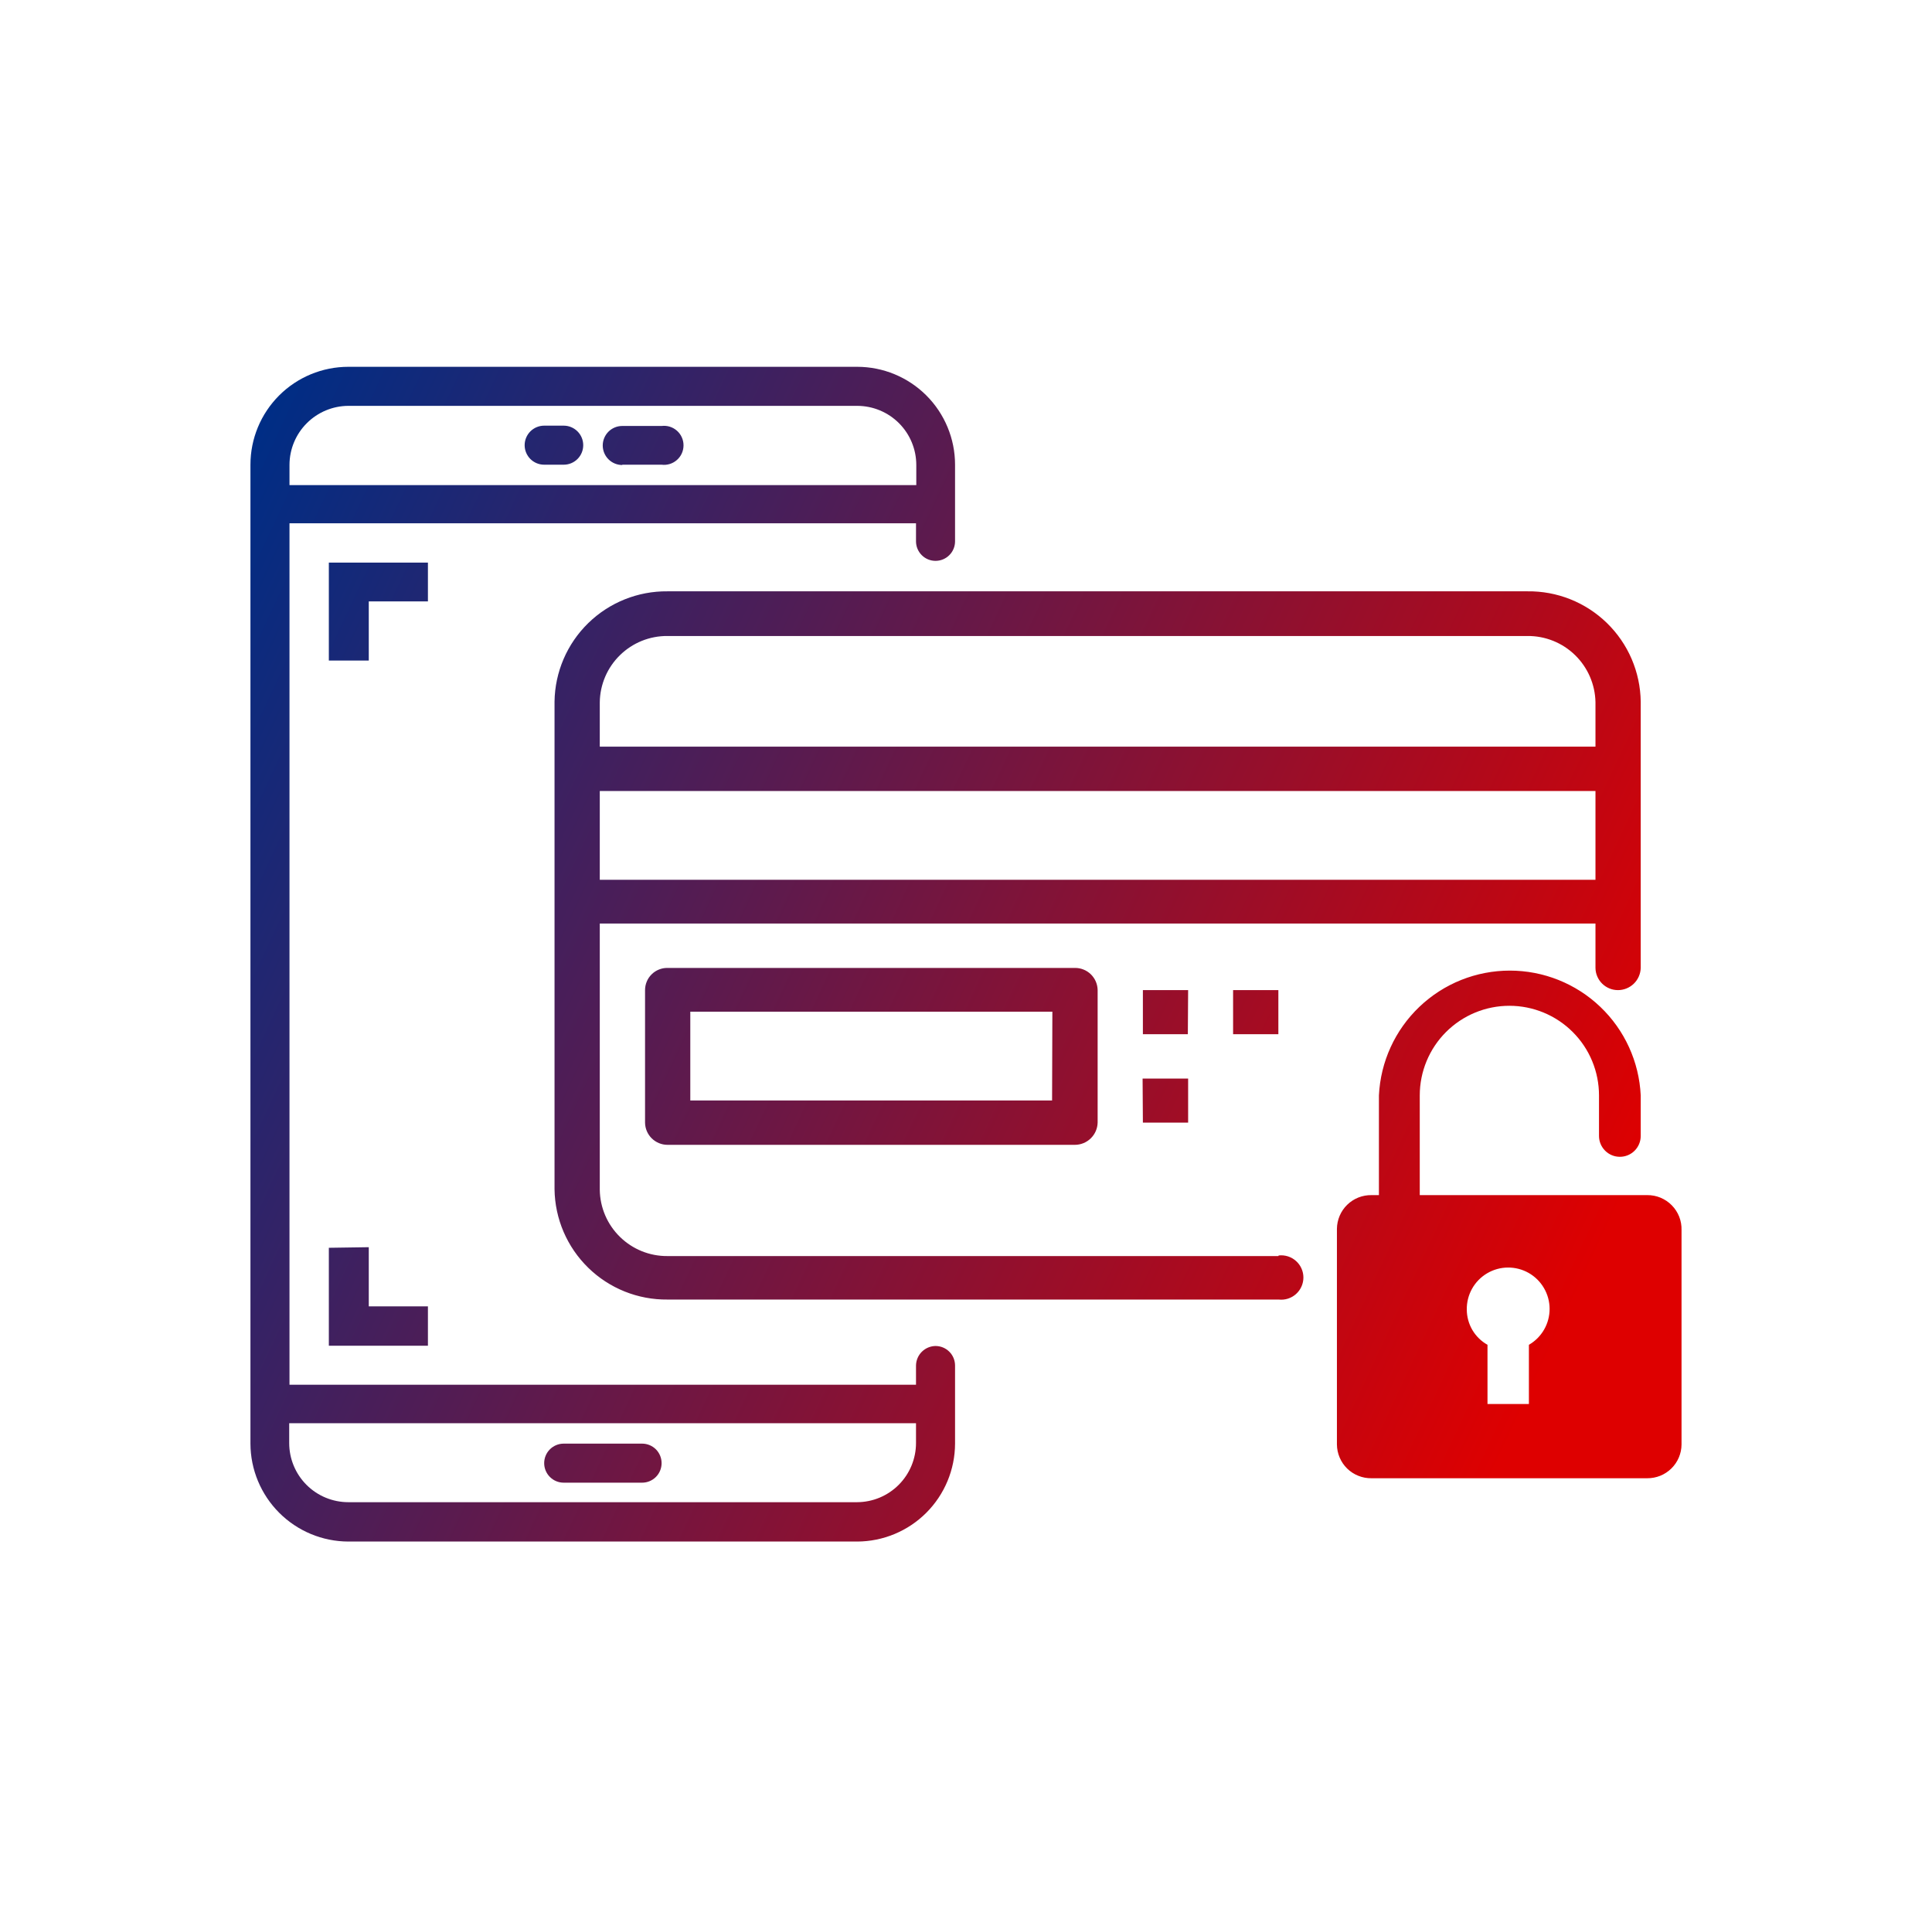
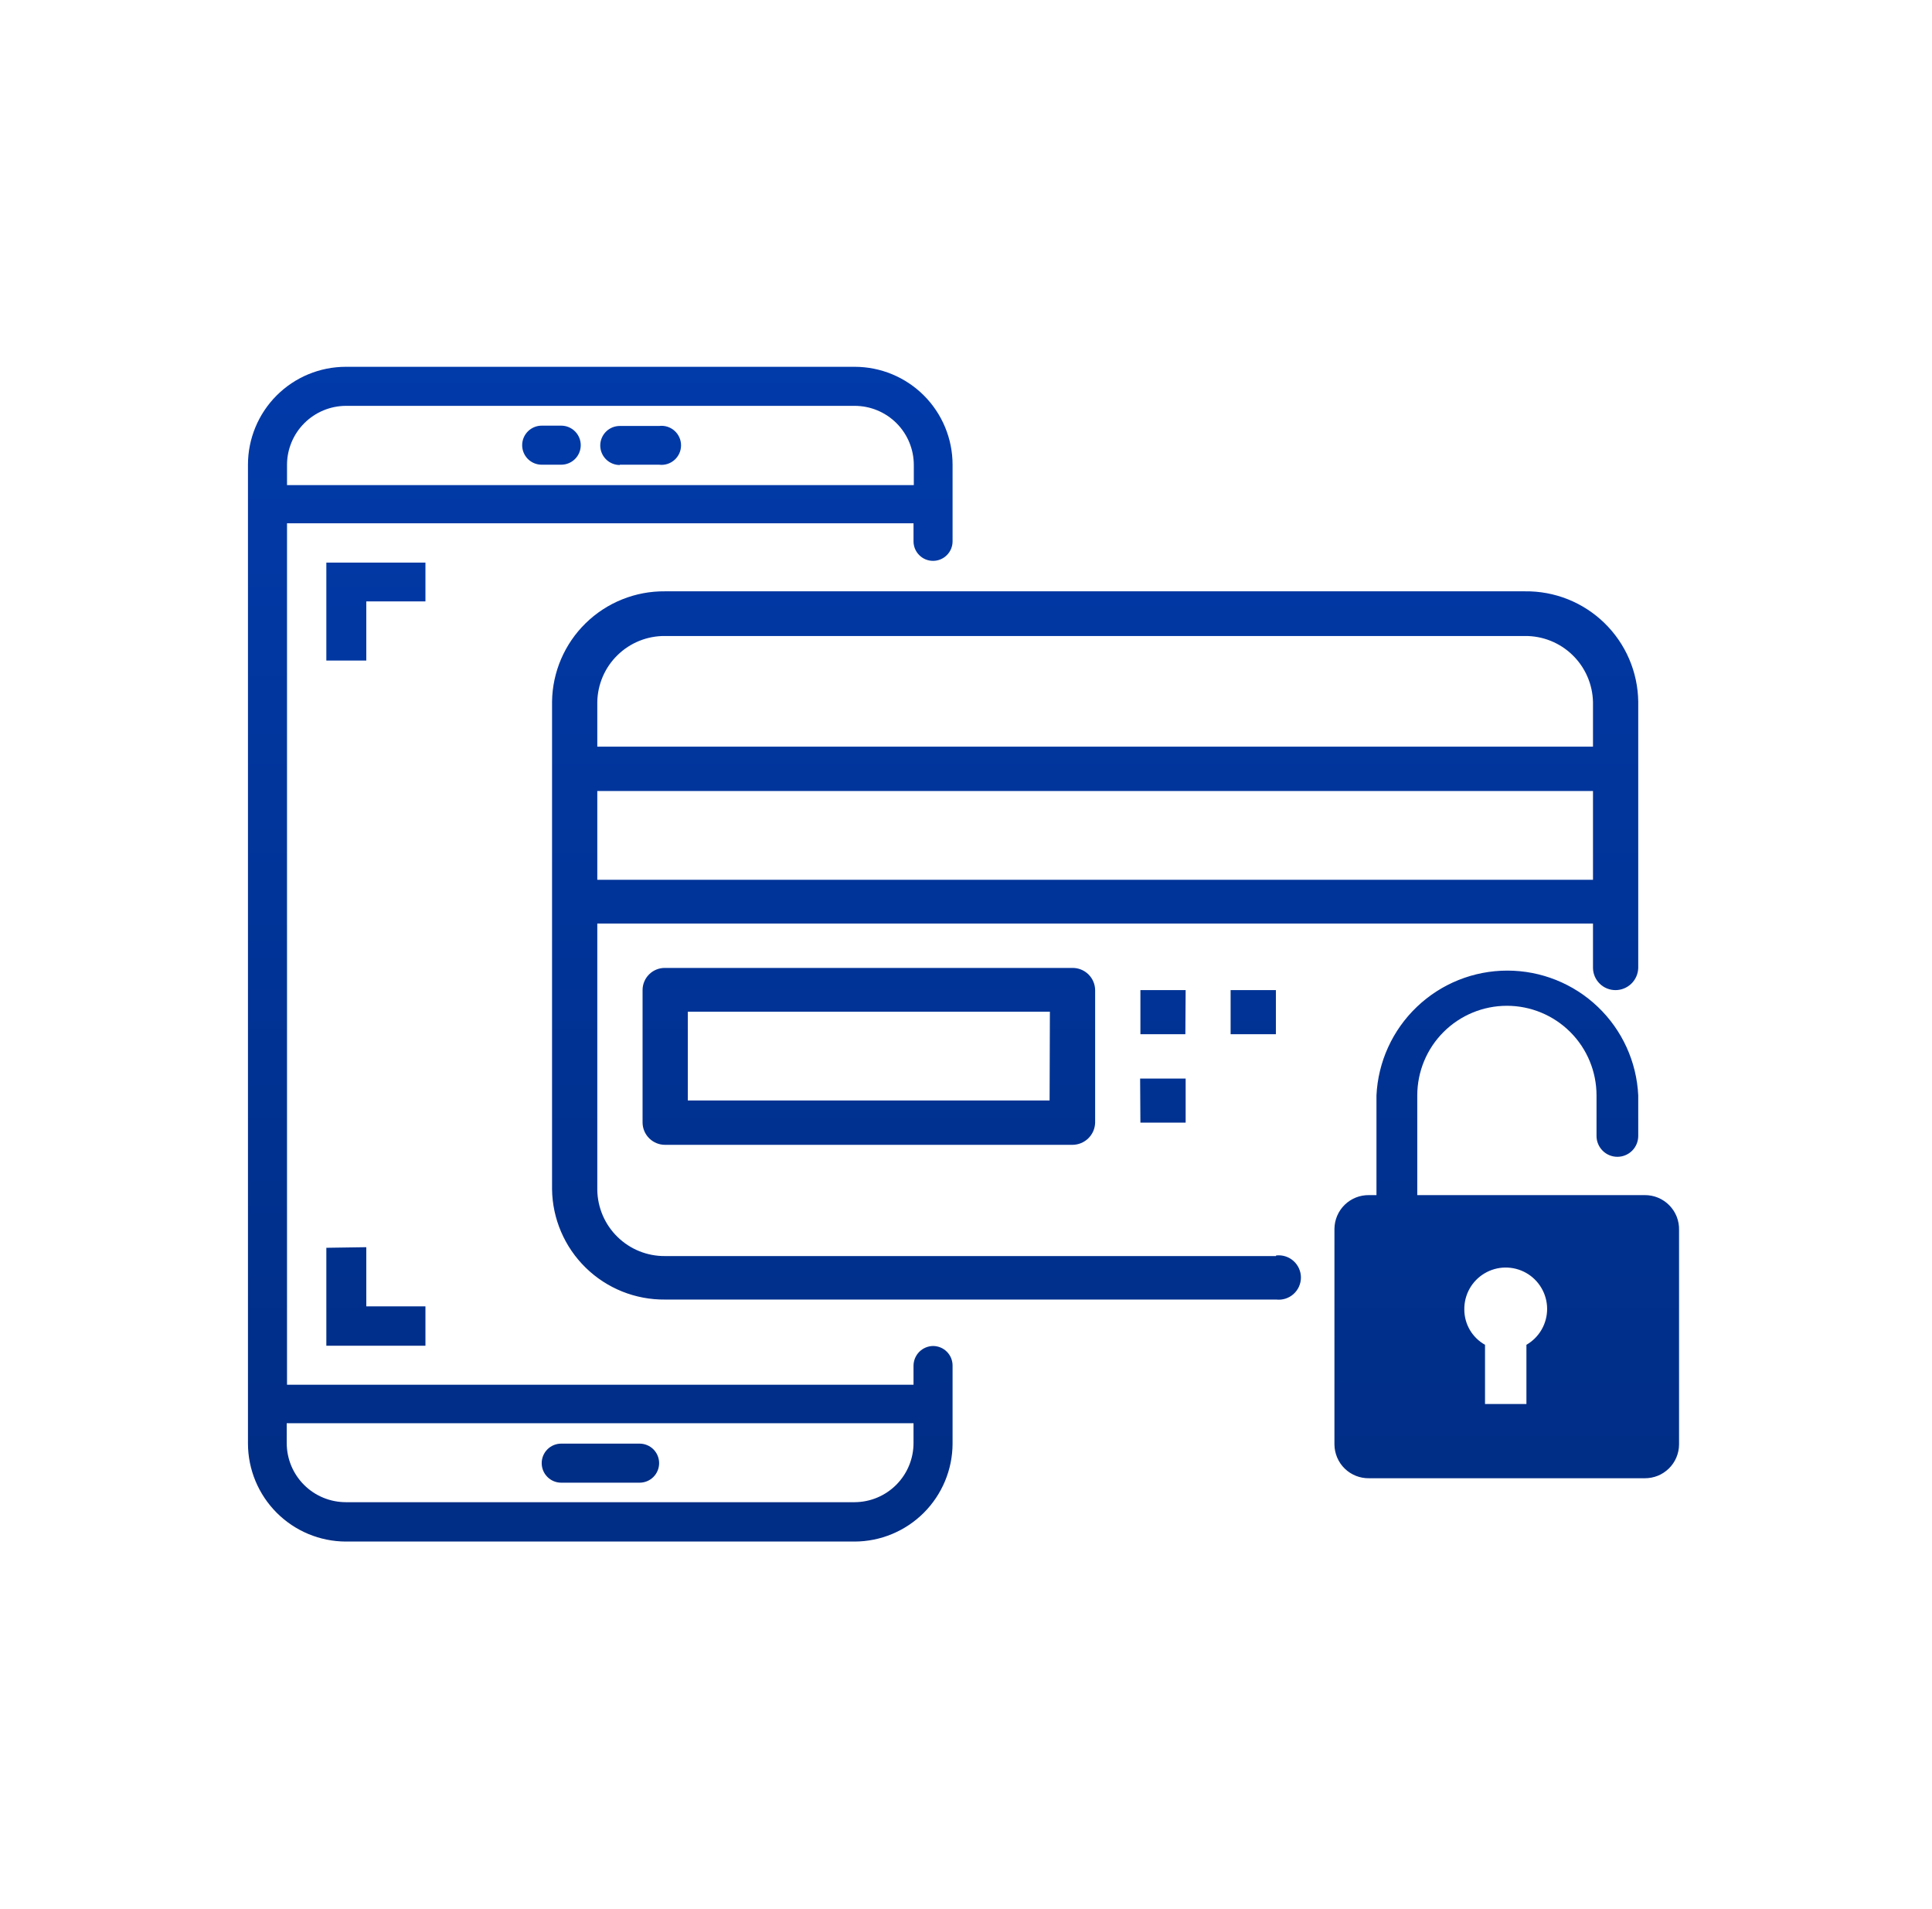
<svg xmlns="http://www.w3.org/2000/svg" width="81" height="80" viewBox="0 0 81 80" fill="none">
-   <path fill-rule="evenodd" clip-rule="evenodd" d="M38.647 56.669C38.8 56.517 39.006 56.429 39.222 56.426C39.44 56.426 39.648 56.512 39.801 56.666C39.955 56.819 40.041 57.028 40.041 57.245V60.519C40.038 61.606 39.604 62.649 38.835 63.418C38.066 64.187 37.024 64.621 35.936 64.624H14.605C13.517 64.621 12.475 64.187 11.706 63.418C10.937 62.649 10.503 61.606 10.5 60.519V19.481C10.5 18.393 10.932 17.349 11.702 16.579C12.472 15.809 13.516 15.377 14.605 15.377H35.936C37.025 15.377 38.069 15.809 38.839 16.579C39.608 17.349 40.041 18.393 40.041 19.481V22.694C40.041 22.911 39.955 23.119 39.801 23.272C39.648 23.426 39.44 23.512 39.222 23.512C39.005 23.512 38.797 23.426 38.644 23.272C38.49 23.119 38.404 22.911 38.404 22.694V21.937H12.137V58.051H38.404V57.245C38.407 57.029 38.494 56.822 38.647 56.669ZM35.936 17.014H14.605C13.951 17.017 13.326 17.278 12.864 17.74C12.401 18.202 12.14 18.828 12.137 19.481V20.337H38.416V19.494C38.416 18.836 38.155 18.205 37.69 17.74C37.225 17.275 36.594 17.014 35.936 17.014ZM14.605 62.974H35.936C36.592 62.971 37.219 62.708 37.682 62.243C38.144 61.779 38.404 61.15 38.404 60.494V59.663H12.125V60.494C12.125 61.152 12.386 61.783 12.851 62.248C13.316 62.713 13.947 62.974 14.605 62.974ZM27.738 19.481H26.089V19.494C25.872 19.494 25.664 19.408 25.51 19.254C25.357 19.101 25.27 18.892 25.27 18.675C25.27 18.458 25.357 18.25 25.51 18.096C25.664 17.943 25.872 17.857 26.089 17.857H27.738C27.854 17.843 27.97 17.853 28.081 17.887C28.192 17.922 28.294 17.979 28.381 18.056C28.468 18.133 28.538 18.227 28.585 18.333C28.633 18.439 28.657 18.553 28.657 18.669C28.657 18.785 28.633 18.9 28.585 19.006C28.538 19.111 28.468 19.206 28.381 19.282C28.294 19.359 28.192 19.417 28.081 19.451C27.97 19.485 27.854 19.496 27.738 19.481ZM23.634 60.519H26.92C27.137 60.519 27.345 60.605 27.499 60.758C27.652 60.912 27.738 61.12 27.738 61.337C27.738 61.554 27.652 61.763 27.499 61.916C27.345 62.07 27.137 62.156 26.92 62.156H23.634C23.416 62.156 23.208 62.07 23.055 61.916C22.901 61.763 22.815 61.554 22.815 61.337C22.815 61.12 22.901 60.912 23.055 60.758C23.208 60.605 23.416 60.519 23.634 60.519ZM23.634 19.481H22.815C22.598 19.481 22.39 19.395 22.236 19.242C22.083 19.088 21.996 18.88 21.996 18.663C21.996 18.446 22.083 18.238 22.236 18.084C22.39 17.931 22.598 17.844 22.815 17.844H23.634C23.851 17.844 24.059 17.931 24.212 18.084C24.366 18.238 24.452 18.446 24.452 18.663C24.452 18.88 24.366 19.088 24.212 19.242C24.059 19.395 23.851 19.481 23.634 19.481ZM15.461 25.211V27.691H13.787V23.586H17.941V25.211H15.461ZM13.787 56.414V52.309L15.461 52.284V54.764H17.941V56.414H13.787ZM59.524 50.101H69.061C69.252 50.099 69.442 50.136 69.619 50.209C69.796 50.283 69.957 50.391 70.091 50.528C70.225 50.664 70.33 50.826 70.401 51.004C70.471 51.183 70.504 51.373 70.499 51.565V60.556C70.498 60.743 70.459 60.928 70.386 61.101C70.313 61.273 70.207 61.429 70.073 61.561C69.939 61.692 69.781 61.796 69.608 61.866C69.434 61.936 69.248 61.971 69.061 61.97H57.502C57.314 61.973 57.127 61.939 56.952 61.869C56.777 61.8 56.617 61.697 56.482 61.565C56.347 61.434 56.24 61.277 56.166 61.103C56.092 60.93 56.053 60.744 56.051 60.556V51.515C56.053 51.327 56.092 51.141 56.166 50.967C56.24 50.794 56.347 50.637 56.482 50.506C56.617 50.374 56.777 50.271 56.952 50.201C57.127 50.132 57.314 50.098 57.502 50.101H57.812V45.922C57.88 44.511 58.487 43.181 59.509 42.207C60.531 41.232 61.888 40.689 63.3 40.689C64.712 40.689 66.07 41.232 67.092 42.207C68.114 43.181 68.721 44.511 68.788 45.922V47.621C68.788 47.853 68.696 48.075 68.532 48.239C68.368 48.403 68.146 48.495 67.914 48.495C67.682 48.495 67.459 48.403 67.296 48.239C67.132 48.075 67.039 47.853 67.039 47.621V45.922C67.039 44.925 66.644 43.969 65.939 43.265C65.234 42.56 64.278 42.164 63.282 42.164C62.285 42.164 61.329 42.56 60.624 43.265C59.92 43.969 59.524 44.925 59.524 45.922V50.101ZM64.1 58.857V56.376C64.365 56.223 64.585 56.003 64.737 55.738C64.89 55.473 64.969 55.172 64.968 54.866C64.967 54.56 64.885 54.26 64.73 53.996C64.576 53.732 64.354 53.513 64.088 53.362C63.822 53.212 63.52 53.134 63.214 53.137C62.908 53.14 62.609 53.224 62.346 53.38C62.083 53.536 61.865 53.759 61.716 54.026C61.567 54.293 61.491 54.595 61.496 54.901C61.497 55.201 61.578 55.497 61.73 55.756C61.883 56.015 62.102 56.229 62.364 56.376V58.857H64.1ZM27.627 40.644C27.741 40.598 27.863 40.575 27.986 40.577H45.063C45.187 40.575 45.31 40.598 45.425 40.644C45.54 40.689 45.645 40.758 45.734 40.844C45.822 40.93 45.893 41.033 45.942 41.147C45.991 41.261 46.017 41.383 46.019 41.507V47.063C46.012 47.312 45.909 47.548 45.73 47.722C45.552 47.896 45.313 47.993 45.063 47.993H27.986C27.738 47.993 27.501 47.895 27.324 47.721C27.148 47.547 27.047 47.311 27.044 47.063V41.507C27.044 41.384 27.068 41.262 27.116 41.148C27.163 41.034 27.233 40.931 27.321 40.845C27.408 40.758 27.512 40.69 27.627 40.644ZM28.941 46.133H44.109L44.121 42.412H28.941V46.133ZM47.916 43.355H49.801L49.813 41.507H47.916V43.355ZM51.698 41.507V43.355H53.596V41.507H51.698ZM49.813 45.215H47.904L47.916 47.063H49.813V45.215ZM27.986 52.656H53.596L53.608 52.631C53.739 52.616 53.871 52.629 53.996 52.668C54.121 52.708 54.236 52.773 54.334 52.861C54.432 52.948 54.511 53.055 54.564 53.174C54.618 53.294 54.646 53.424 54.646 53.555C54.646 53.686 54.618 53.816 54.564 53.936C54.511 54.055 54.432 54.162 54.334 54.25C54.236 54.337 54.121 54.402 53.996 54.442C53.871 54.481 53.739 54.494 53.608 54.479H27.986C26.745 54.492 25.549 54.013 24.661 53.145C23.773 52.278 23.265 51.094 23.249 49.853V29.415C23.265 28.174 23.773 26.99 24.661 26.123C25.549 25.256 26.745 24.776 27.986 24.789H64.038C64.654 24.781 65.265 24.894 65.837 25.122C66.409 25.35 66.93 25.689 67.371 26.118C67.812 26.548 68.165 27.06 68.408 27.626C68.651 28.192 68.78 28.799 68.788 29.415V40.577C68.781 40.826 68.678 41.062 68.5 41.236C68.321 41.41 68.082 41.507 67.833 41.507C67.585 41.507 67.347 41.409 67.171 41.235C66.995 41.061 66.894 40.825 66.891 40.577V38.716H25.146V49.878C25.156 50.622 25.46 51.333 25.993 51.853C26.525 52.374 27.242 52.663 27.986 52.656ZM25.993 27.465C25.46 27.985 25.156 28.695 25.146 29.44V31.3H66.891V29.44C66.877 28.694 66.57 27.984 66.036 27.464C65.502 26.943 64.784 26.655 64.038 26.662H27.986C27.242 26.655 26.525 26.944 25.993 27.465ZM66.891 33.16H25.146V36.881H66.891V33.16Z" fill="url(#paint0_linear_720_18799)" />
+   <path fill-rule="evenodd" clip-rule="evenodd" d="M38.543 56.669C38.696 56.517 38.902 56.429 39.118 56.426C39.335 56.426 39.544 56.512 39.697 56.666C39.851 56.819 39.937 57.028 39.937 57.245V60.519C39.934 61.606 39.5 62.649 38.731 63.418C37.962 64.187 36.92 64.621 35.832 64.624H14.501C13.413 64.621 12.371 64.187 11.602 63.418C10.833 62.649 10.399 61.606 10.396 60.519V19.481C10.396 18.393 10.829 17.349 11.598 16.579C12.368 15.809 13.412 15.377 14.501 15.377H35.832C36.921 15.377 37.965 15.809 38.735 16.579C39.504 17.349 39.937 18.393 39.937 19.481V22.694C39.937 22.911 39.851 23.119 39.697 23.272C39.544 23.426 39.335 23.512 39.118 23.512C38.901 23.512 38.693 23.426 38.54 23.272C38.386 23.119 38.3 22.911 38.3 22.694V21.937H12.033V58.051H38.3V57.245C38.303 57.029 38.39 56.822 38.543 56.669ZM35.832 17.014H14.501C13.847 17.017 13.222 17.278 12.759 17.74C12.297 18.202 12.036 18.828 12.033 19.481V20.337H38.312V19.494C38.312 18.836 38.051 18.205 37.586 17.74C37.121 17.275 36.49 17.014 35.832 17.014ZM14.501 62.974H35.832C36.488 62.971 37.115 62.708 37.578 62.243C38.04 61.779 38.3 61.15 38.3 60.494V59.663H12.021V60.494C12.021 61.152 12.282 61.783 12.747 62.248C13.212 62.713 13.843 62.974 14.501 62.974ZM27.634 19.481H25.985V19.494C25.768 19.494 25.56 19.408 25.406 19.254C25.253 19.101 25.166 18.892 25.166 18.675C25.166 18.458 25.253 18.25 25.406 18.096C25.56 17.943 25.768 17.857 25.985 17.857H27.634C27.75 17.843 27.866 17.853 27.977 17.887C28.088 17.922 28.19 17.979 28.277 18.056C28.364 18.133 28.433 18.227 28.481 18.333C28.529 18.439 28.553 18.553 28.553 18.669C28.553 18.785 28.529 18.9 28.481 19.006C28.433 19.111 28.364 19.206 28.277 19.282C28.19 19.359 28.088 19.417 27.977 19.451C27.866 19.485 27.75 19.496 27.634 19.481ZM23.529 60.519H26.816C27.033 60.519 27.241 60.605 27.395 60.758C27.548 60.912 27.634 61.12 27.634 61.337C27.634 61.554 27.548 61.763 27.395 61.916C27.241 62.07 27.033 62.156 26.816 62.156H23.529C23.312 62.156 23.104 62.07 22.951 61.916C22.797 61.763 22.711 61.554 22.711 61.337C22.711 61.12 22.797 60.912 22.951 60.758C23.104 60.605 23.312 60.519 23.529 60.519ZM23.529 19.481H22.711C22.494 19.481 22.286 19.395 22.132 19.242C21.979 19.088 21.892 18.88 21.892 18.663C21.892 18.446 21.979 18.238 22.132 18.084C22.286 17.931 22.494 17.844 22.711 17.844H23.529C23.747 17.844 23.955 17.931 24.108 18.084C24.262 18.238 24.348 18.446 24.348 18.663C24.348 18.88 24.262 19.088 24.108 19.242C23.955 19.395 23.747 19.481 23.529 19.481ZM15.357 25.211V27.691H13.682V23.586H17.837V25.211H15.357ZM13.682 56.414V52.309L15.357 52.284V54.764H17.837V56.414H13.682ZM59.42 50.101H68.957C69.148 50.099 69.338 50.136 69.515 50.209C69.692 50.283 69.853 50.391 69.987 50.528C70.121 50.664 70.226 50.826 70.297 51.004C70.367 51.183 70.4 51.373 70.395 51.565V60.556C70.394 60.743 70.355 60.928 70.282 61.101C70.209 61.273 70.103 61.429 69.969 61.561C69.835 61.692 69.677 61.796 69.504 61.866C69.33 61.936 69.144 61.971 68.957 61.97H57.398C57.21 61.973 57.023 61.939 56.848 61.869C56.673 61.8 56.513 61.697 56.378 61.565C56.243 61.434 56.136 61.277 56.062 61.103C55.988 60.93 55.949 60.744 55.947 60.556V51.515C55.949 51.327 55.988 51.141 56.062 50.967C56.136 50.794 56.243 50.637 56.378 50.506C56.513 50.374 56.673 50.271 56.848 50.201C57.023 50.132 57.21 50.098 57.398 50.101H57.709V45.922C57.776 44.511 58.383 43.181 59.405 42.207C60.427 41.232 61.784 40.689 63.196 40.689C64.608 40.689 65.966 41.232 66.988 42.207C68.01 43.181 68.617 44.511 68.684 45.922V47.621C68.684 47.853 68.592 48.075 68.428 48.239C68.264 48.403 68.042 48.495 67.81 48.495C67.578 48.495 67.355 48.403 67.191 48.239C67.028 48.075 66.935 47.853 66.935 47.621V45.922C66.935 44.925 66.54 43.969 65.835 43.265C65.13 42.56 64.174 42.164 63.178 42.164C62.181 42.164 61.225 42.56 60.52 43.265C59.816 43.969 59.42 44.925 59.42 45.922V50.101ZM63.996 58.857V56.376C64.261 56.223 64.481 56.003 64.633 55.738C64.786 55.473 64.865 55.172 64.864 54.866C64.863 54.56 64.781 54.26 64.626 53.996C64.472 53.732 64.25 53.513 63.984 53.362C63.718 53.212 63.416 53.134 63.11 53.137C62.804 53.14 62.505 53.224 62.242 53.38C61.979 53.536 61.761 53.759 61.612 54.026C61.463 54.293 61.387 54.595 61.392 54.901C61.393 55.201 61.474 55.497 61.626 55.756C61.779 56.015 61.998 56.229 62.26 56.376V58.857H63.996ZM27.523 40.644C27.637 40.598 27.759 40.575 27.882 40.577H44.959C45.083 40.575 45.206 40.598 45.321 40.644C45.436 40.689 45.541 40.758 45.63 40.844C45.718 40.93 45.789 41.033 45.838 41.147C45.887 41.261 45.913 41.383 45.914 41.507V47.063C45.908 47.312 45.805 47.548 45.626 47.722C45.448 47.896 45.209 47.993 44.959 47.993H27.882C27.634 47.993 27.397 47.895 27.22 47.721C27.044 47.547 26.943 47.311 26.94 47.063V41.507C26.94 41.384 26.964 41.262 27.012 41.148C27.059 41.034 27.129 40.931 27.217 40.845C27.304 40.758 27.408 40.69 27.523 40.644ZM28.837 46.133H44.005L44.017 42.412H28.837V46.133ZM47.812 43.355H49.697L49.709 41.507H47.812V43.355ZM51.594 41.507V43.355H53.492V41.507H51.594ZM49.709 45.215H47.8L47.812 47.063H49.709V45.215ZM27.882 52.656H53.492L53.504 52.631C53.635 52.616 53.767 52.629 53.892 52.668C54.017 52.708 54.132 52.773 54.23 52.861C54.328 52.948 54.407 53.055 54.46 53.174C54.514 53.294 54.542 53.424 54.542 53.555C54.542 53.686 54.514 53.816 54.46 53.936C54.407 54.055 54.328 54.162 54.23 54.25C54.132 54.337 54.017 54.402 53.892 54.442C53.767 54.481 53.635 54.494 53.504 54.479H27.882C26.641 54.492 25.445 54.013 24.557 53.145C23.669 52.278 23.161 51.094 23.145 49.853V29.415C23.161 28.174 23.669 26.99 24.557 26.123C25.445 25.256 26.641 24.776 27.882 24.789H63.934C64.55 24.781 65.161 24.894 65.733 25.122C66.305 25.35 66.826 25.689 67.267 26.118C67.708 26.548 68.061 27.06 68.304 27.626C68.547 28.192 68.676 28.799 68.684 29.415V40.577C68.677 40.826 68.574 41.062 68.396 41.236C68.217 41.41 67.978 41.507 67.729 41.507C67.481 41.507 67.243 41.409 67.067 41.235C66.891 41.061 66.79 40.825 66.787 40.577V38.716H25.042V49.878C25.052 50.622 25.356 51.333 25.889 51.853C26.421 52.374 27.138 52.663 27.882 52.656ZM25.889 27.465C25.356 27.985 25.052 28.695 25.042 29.44V31.3H66.787V29.44C66.773 28.694 66.466 27.984 65.932 27.464C65.398 26.943 64.68 26.655 63.934 26.662H27.882C27.138 26.655 26.421 26.944 25.889 27.465ZM66.787 33.16H25.042V36.881H66.787V33.16Z" fill="url(#paint0_linear_808_17617)" />
  <defs>
-     <linearGradient id="paint0_linear_720_18799" x1="12.161" y1="15.377" x2="71.383" y2="43.098" gradientUnits="userSpaceOnUse">
+     <linearGradient id="paint0_linear_808_17617" x1="69.323" y1="63.556" x2="69.323" y2="15.377" gradientUnits="userSpaceOnUse">
      <stop stop-color="#002D85" />
-       <stop offset="1" stop-color="#DE0000" />
+       <stop offset="1" stop-color="#013AA9" />
    </linearGradient>
  </defs>
</svg>
